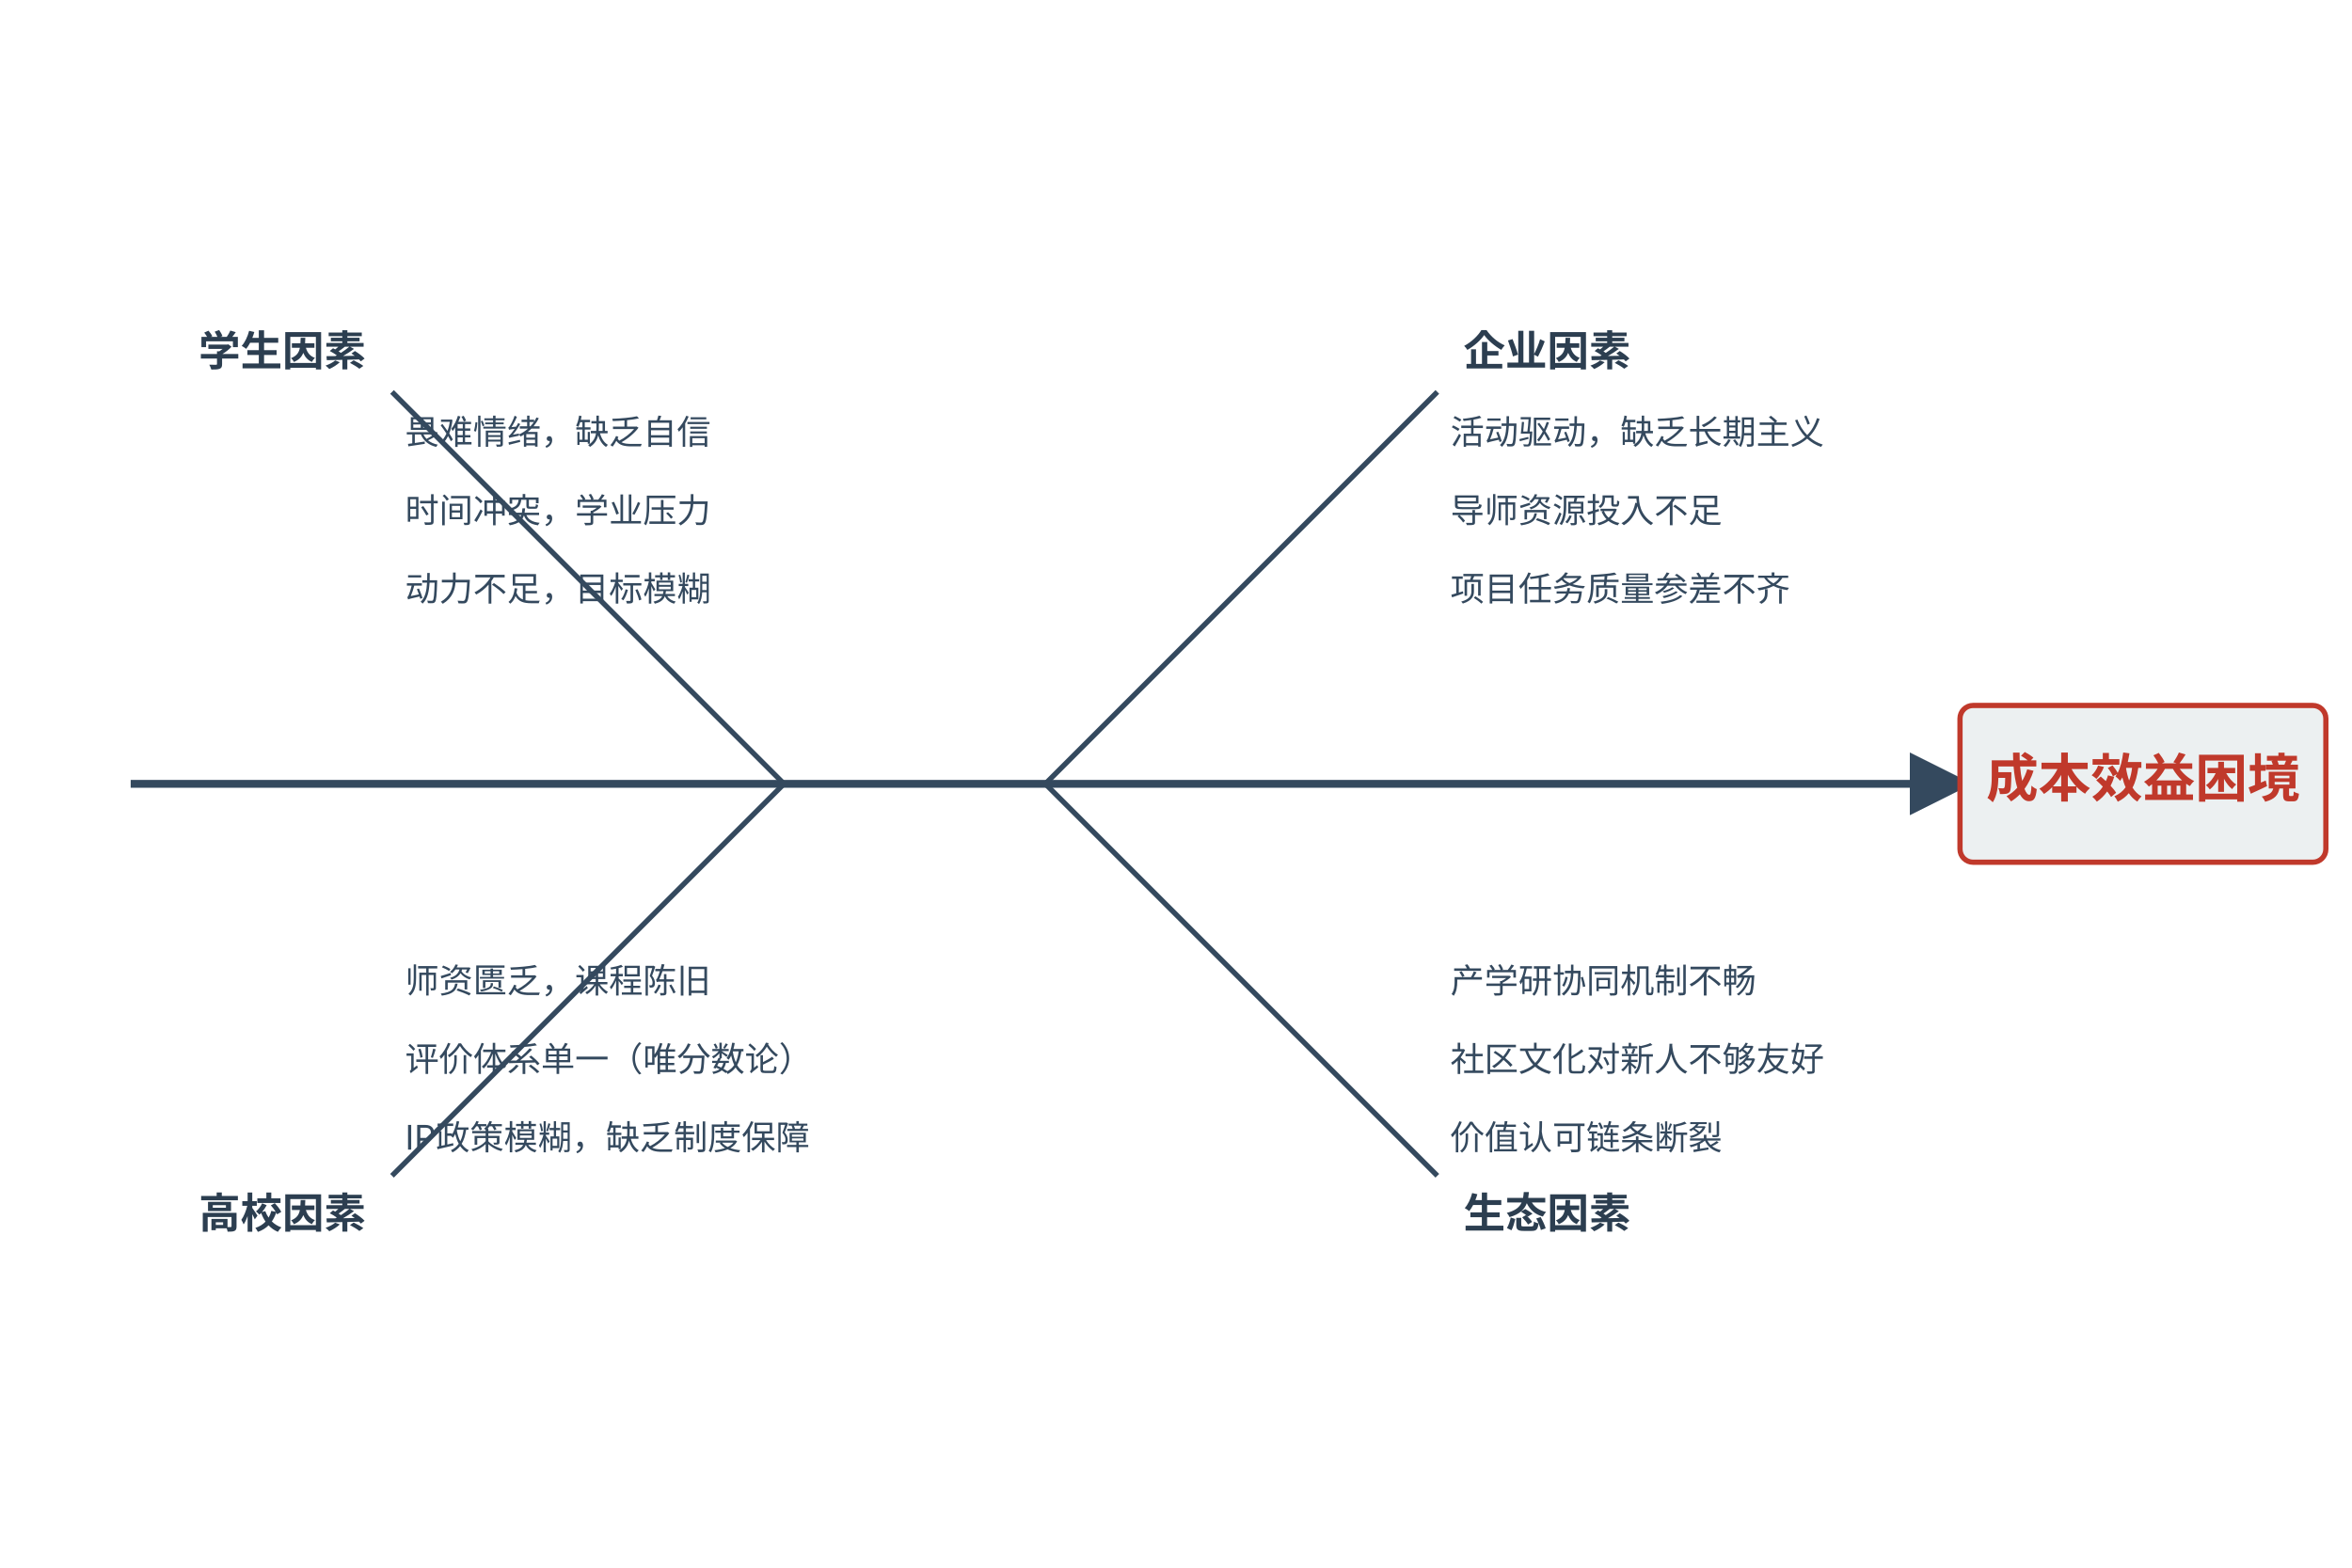
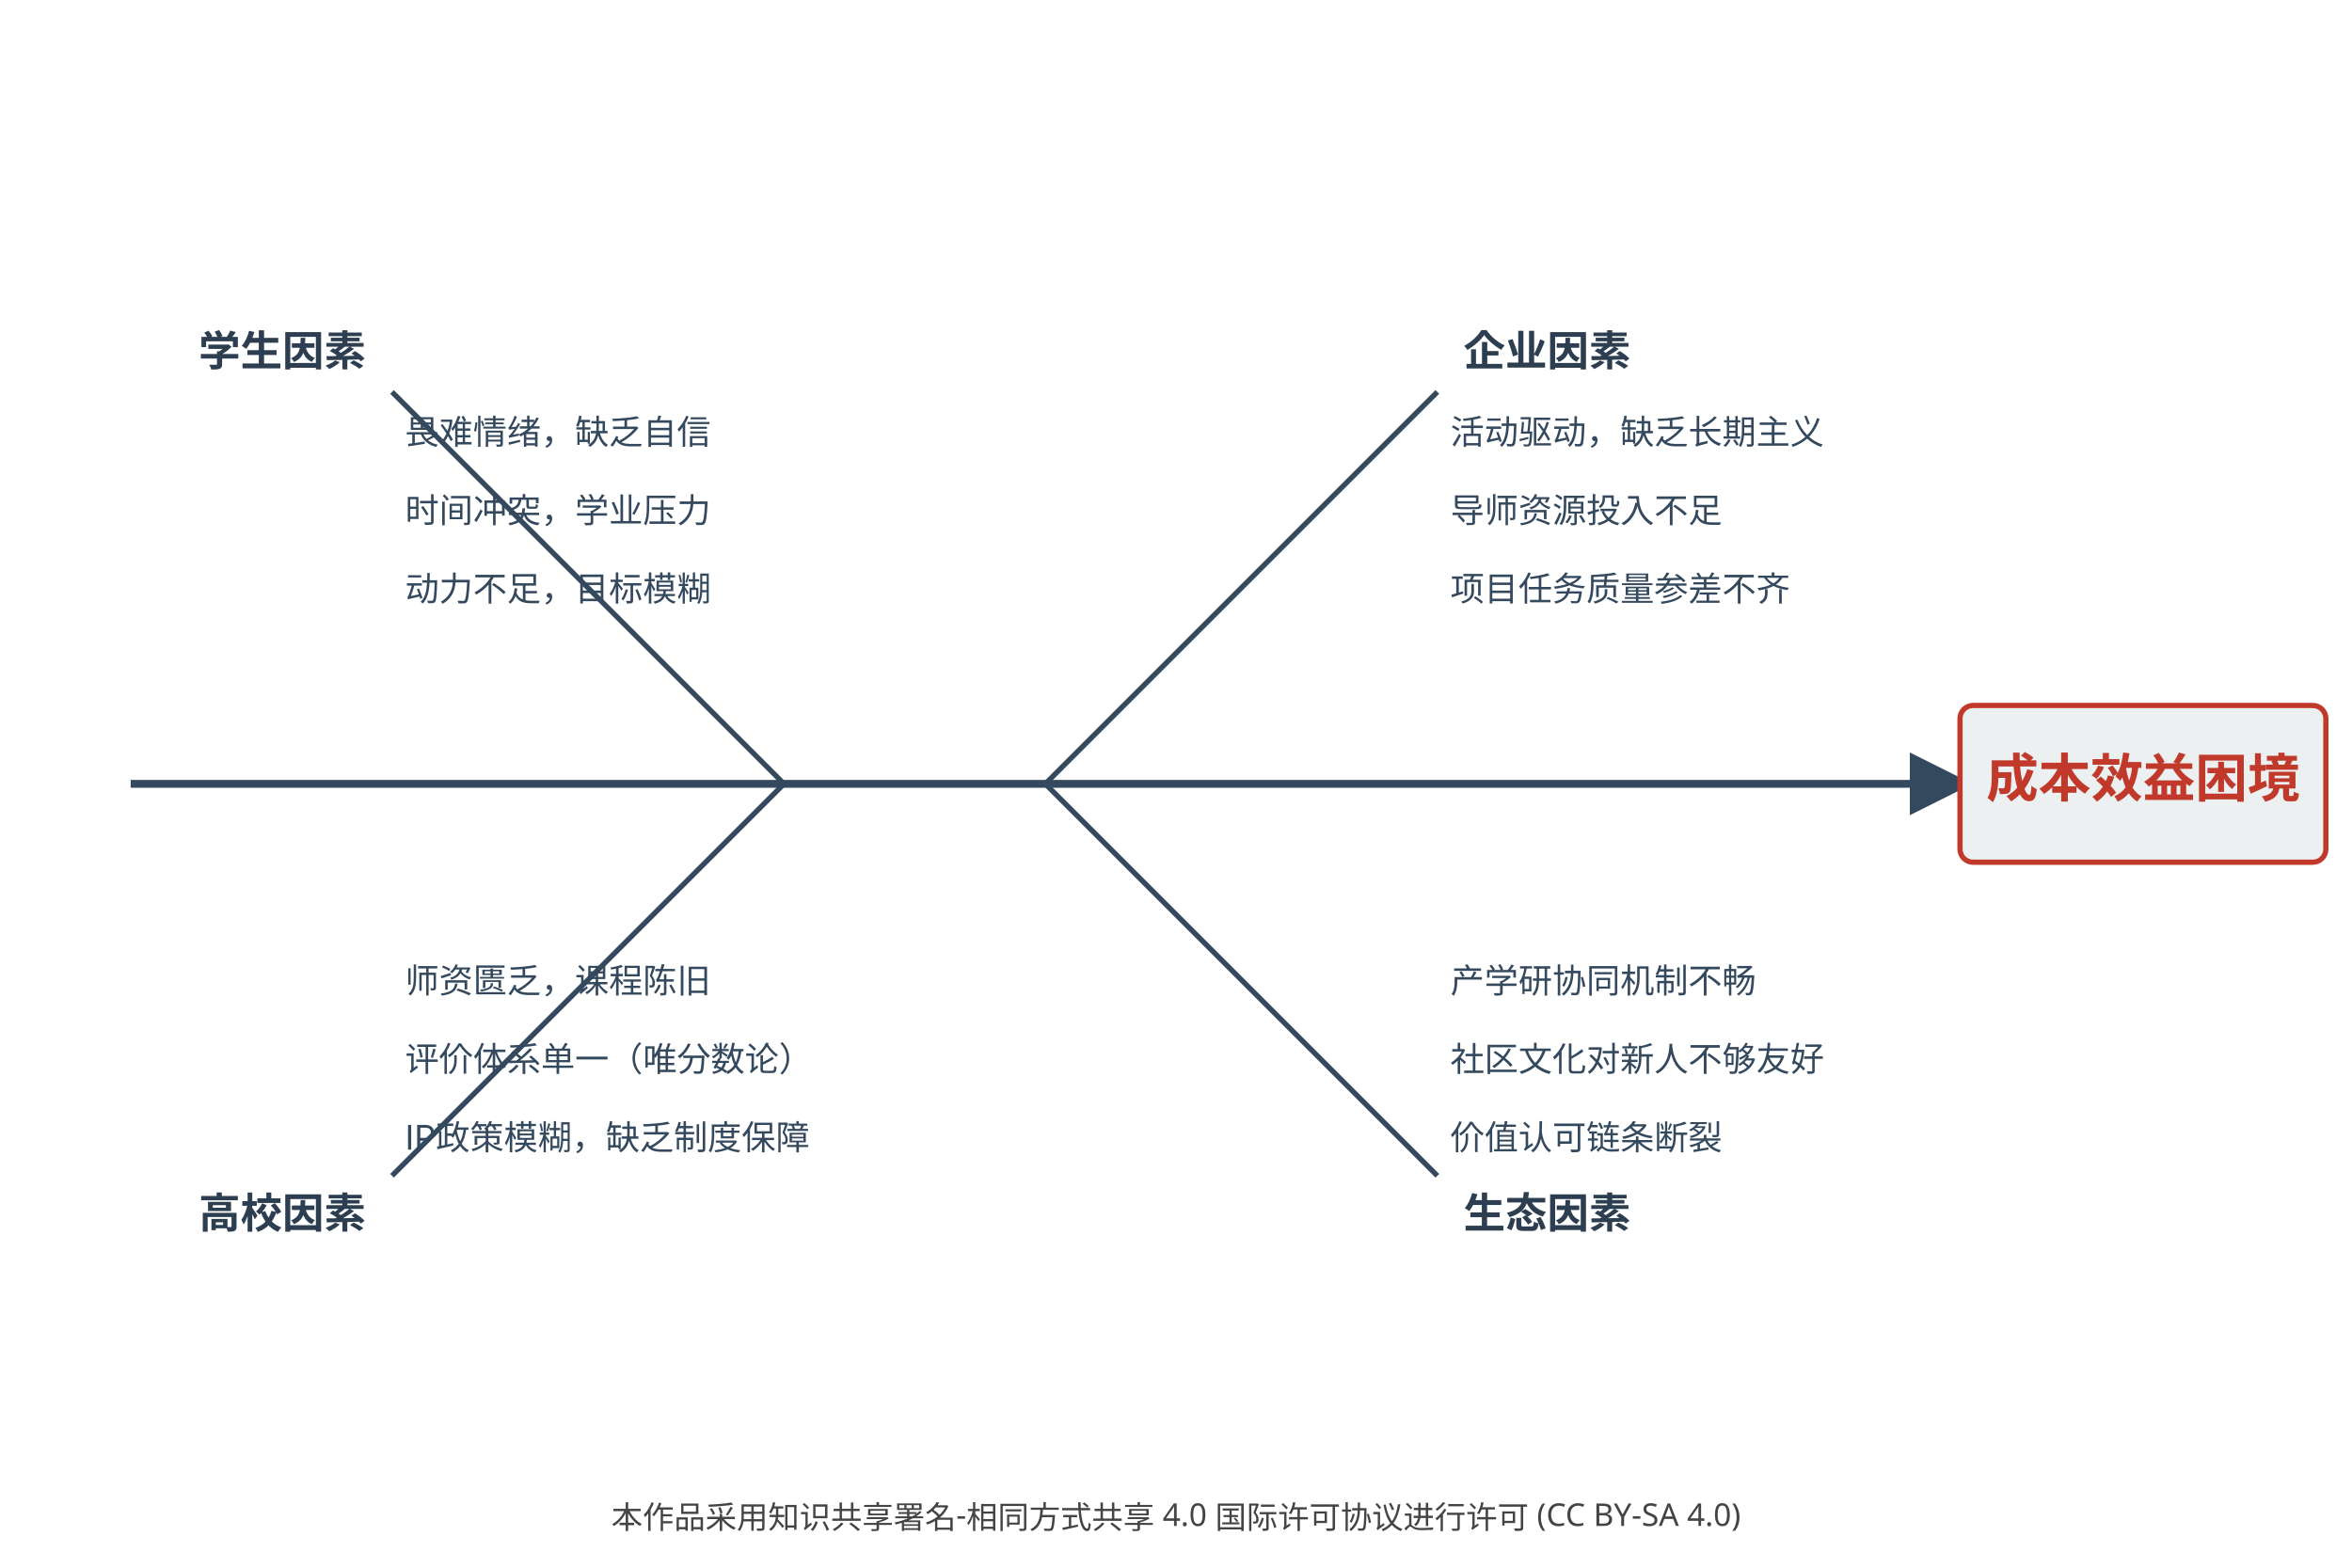
- <svg xmlns="http://www.w3.org/2000/svg" width="900" height="600" viewBox="0 0 900 600" font-family="Inter, 'Noto Sans SC', sans-serif">
+ <svg xmlns="http://www.w3.org/2000/svg" xmlns:xlink="http://www.w3.org/1999/xlink" width="900" height="600" viewBox="0 0 900 600" font-family="Inter, 'Noto Sans SC', sans-serif">
  <style>
.main-bone { stroke: #34495e; stroke-width: 3; marker-end: url(#arrowhead-bone); }
.sub-bone { stroke: #34495e; stroke-width: 2; }
.bone-label { font-size: 16px; font-weight: bold; fill: #2c3e50; }
.cause-text { font-size: 13px; fill: #34495e; }
.head-text { font-size: 20px; font-weight: bold; fill: #c0392b; }
+ .license-text { font-size: 12px; font-family: sans-serif; fill: #444; }
</style>
  <defs>
    <marker id="arrowhead-bone" viewBox="0 0 10 10" refX="8" refY="5" markerWidth="8" markerHeight="8" orient="auto-start-reverse">
      <path d="M 0 0 L 10 5 L 0 10 z" fill="#34495e" />
    </marker>
  </defs>
  <line x1="50" y1="300" x2="750" y2="300" class="main-bone" />
  <rect x="750" y="270" width="140" height="60" rx="5" fill="#ecf0f1" stroke="#c0392b" stroke-width="2" />
  <text x="820" y="305" text-anchor="middle" class="head-text">成本效益困境</text>
  <line x1="150" y1="150" x2="300" y2="300" class="sub-bone" />
  <text x="140" y="140" text-anchor="end" class="bone-label">学生因素</text>
  <text x="155" y="170" class="cause-text">畏难情绪，缺乏自信</text>
  <text x="155" y="200" class="cause-text">时间冲突，学业压力</text>
  <text x="155" y="230" class="cause-text">动力不足，目标模糊</text>
  <line x1="150" y1="450" x2="300" y2="300" class="sub-bone" />
  <text x="140" y="470" text-anchor="end" class="bone-label">高校因素</text>
  <text x="155" y="380" class="cause-text">师资匮乏，课程陈旧</text>
  <text x="155" y="410" class="cause-text">评价体系单一（唯分数论）</text>
  <text x="155" y="440" class="cause-text">IP政策模糊，缺乏制度保障</text>
  <line x1="550" y1="150" x2="400" y2="300" class="sub-bone" />
  <text x="560" y="140" class="bone-label">企业因素</text>
  <text x="555" y="170" class="cause-text">活动驱动，缺乏长期主义</text>
  <text x="555" y="200" class="cause-text">导师资源投入不足</text>
  <text x="555" y="230" class="cause-text">项目任务质量参差不齐</text>
  <line x1="550" y1="450" x2="400" y2="300" class="sub-bone" />
  <text x="560" y="470" class="bone-label">生态因素</text>
  <text x="555" y="380" class="cause-text">产学研协同机制不畅</text>
  <text x="555" y="410" class="cause-text">社区文化对新人不够友好</text>
  <text x="555" y="440" class="cause-text">价值认可链条断裂</text>
+   <a xlink:href="http://creativecommons.org/licenses/by-sa/4.0/" target="_blank">
+     <text x="450" y="585" class="license-text" text-anchor="middle">
+     本作品采用知识共享署名-相同方式共享 4.0 国际许可协议进行许可 (CC BY-SA 4.0)
+   </text>
+   </a>
</svg>
